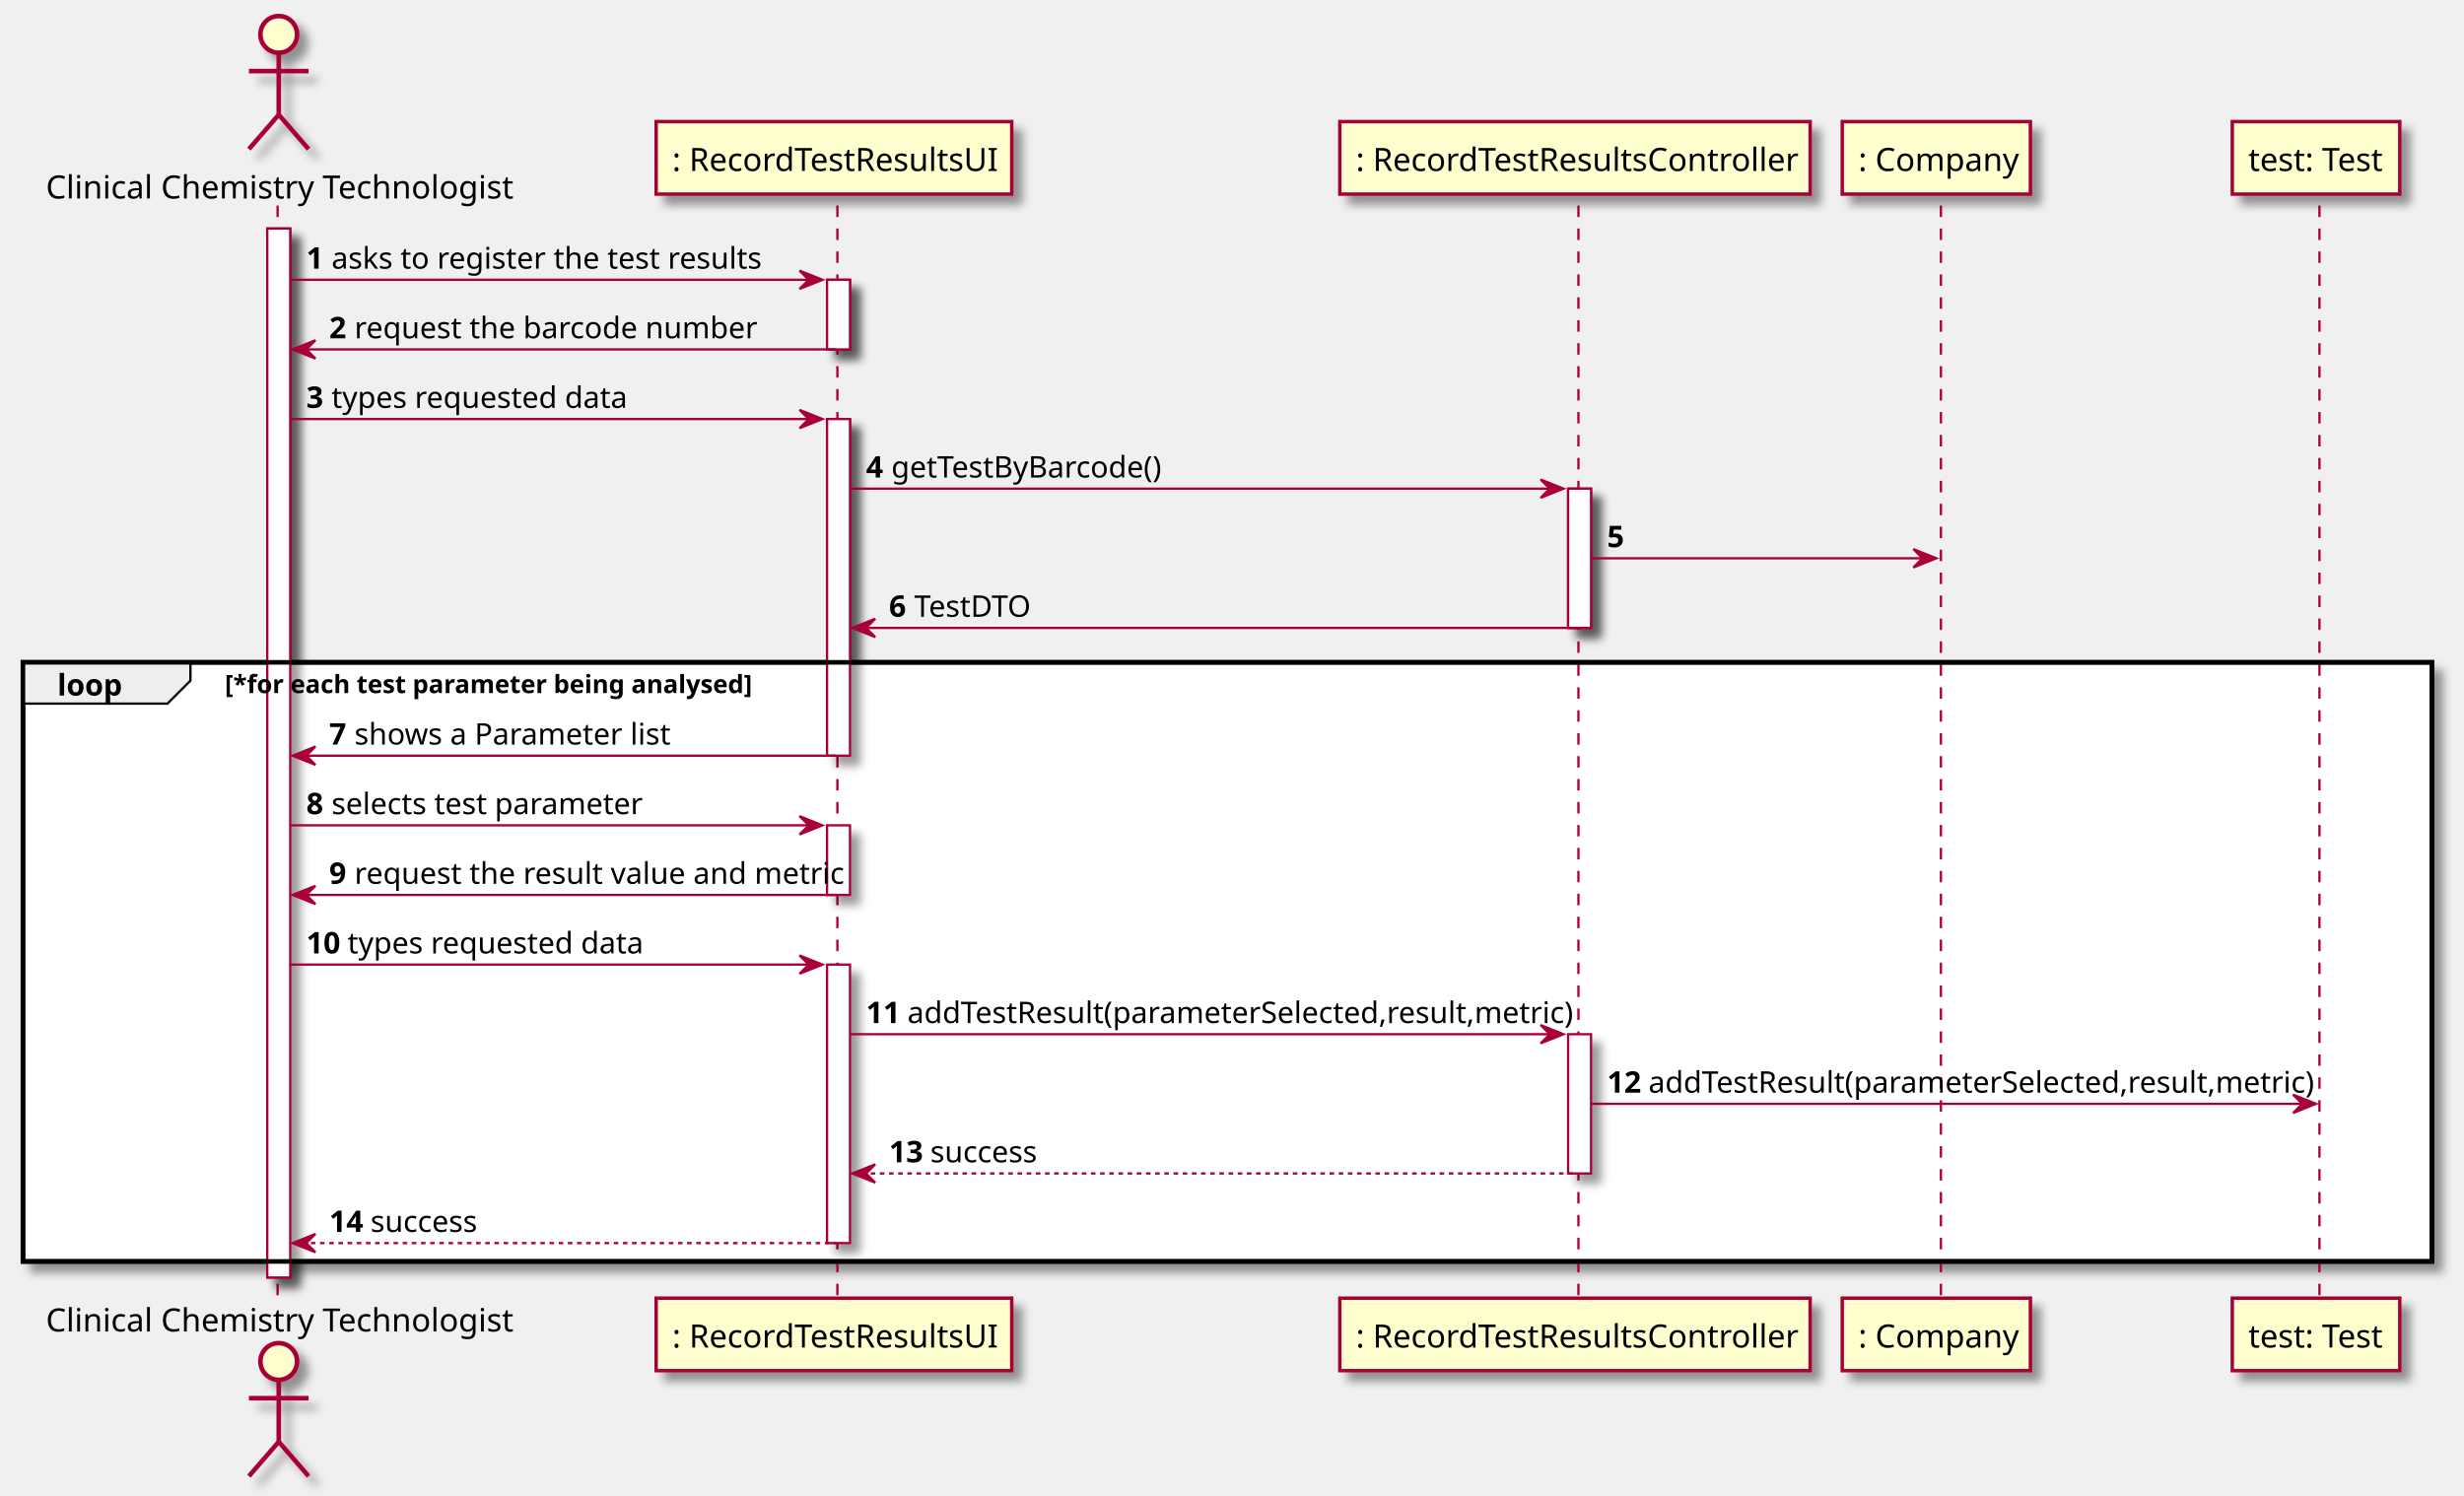
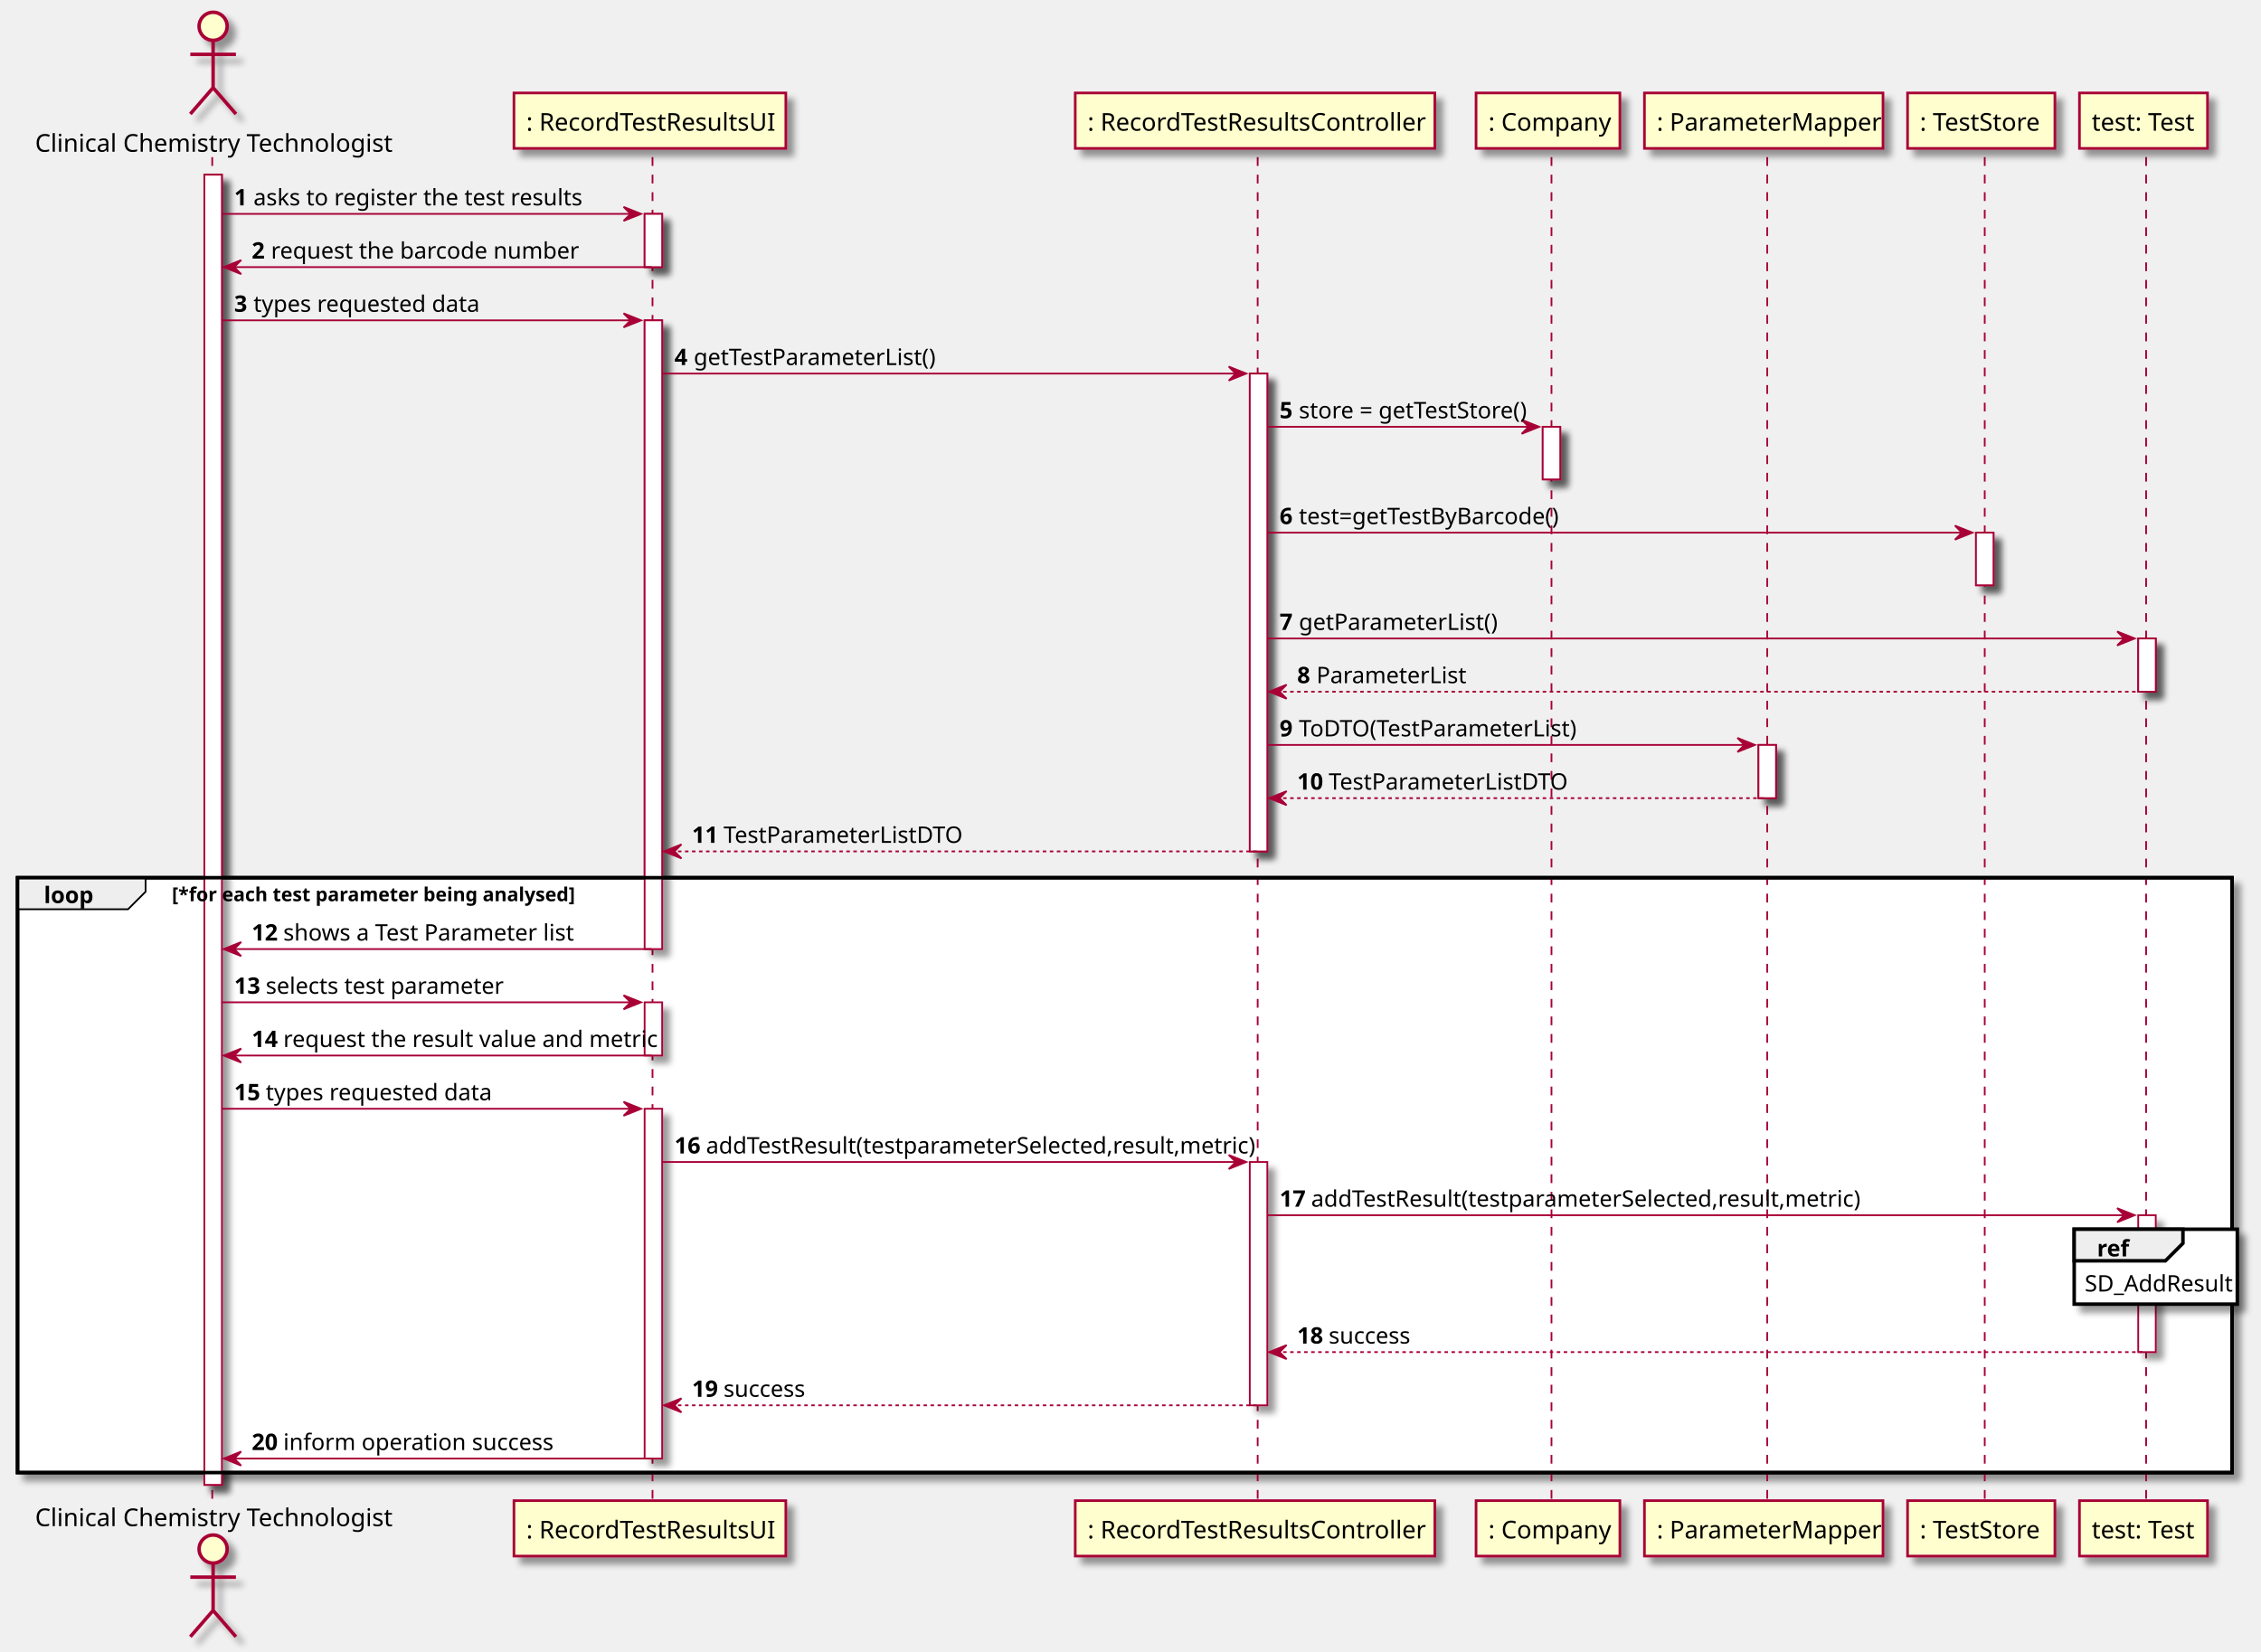
- <svg xmlns="http://www.w3.org/2000/svg" contentScriptType="application/ecmascript" contentStyleType="text/css" height="652px" preserveAspectRatio="none" style="width:1074px;height:652px;" version="1.1" viewBox="0 0 1074 652" width="1074px" zoomAndPan="magnify">
+ <svg xmlns="http://www.w3.org/2000/svg" contentScriptType="application/ecmascript" contentStyleType="text/css" height="942px" preserveAspectRatio="none" style="width:1289px;height:942px;" version="1.1" viewBox="0 0 1289 942" width="1289px" zoomAndPan="magnify">
  <defs>
-     <filter height="300%" id="fvbxx6g7hndkj" width="300%" x="-1" y="-1">
+     <filter height="300%" id="f4xwth1rtjh1c" width="300%" x="-1" y="-1">
      <feGaussianBlur result="blurOut" stdDeviation="2.0" />
      <feColorMatrix in="blurOut" result="blurOut2" type="matrix" values="0 0 0 0 0 0 0 0 0 0 0 0 0 0 0 0 0 0 .4 0" />
      <feOffset dx="4.0" dy="4.0" in="blurOut2" result="blurOut3" />
      <feBlend in="SourceGraphic" in2="blurOut3" mode="normal" />
    </filter>
  </defs>
  <g>
-     <rect fill="#FFFFFF" filter="url(#fvbxx6g7hndkj)" height="457.273" style="stroke:#A80036;stroke-width:1.0;" width="10" x="116.5" y="99.609" />
-     <rect fill="#FFFFFF" filter="url(#fvbxx6g7hndkj)" height="30.352" style="stroke:#A80036;stroke-width:1.0;" width="10" x="360.5" y="121.961" />
-     <rect fill="#FFFFFF" filter="url(#fvbxx6g7hndkj)" height="146.758" style="stroke:#A80036;stroke-width:1.0;" width="10" x="360.5" y="182.664" />
-     <rect fill="#FFFFFF" filter="url(#fvbxx6g7hndkj)" height="30.352" style="stroke:#A80036;stroke-width:1.0;" width="10" x="360.5" y="359.773" />
-     <rect fill="#FFFFFF" filter="url(#fvbxx6g7hndkj)" height="121.406" style="stroke:#A80036;stroke-width:1.0;" width="10" x="360.5" y="420.477" />
-     <rect fill="#FFFFFF" filter="url(#fvbxx6g7hndkj)" height="60.703" style="stroke:#A80036;stroke-width:1.0;" width="10" x="683.5" y="213.016" />
-     <rect fill="#FFFFFF" filter="url(#fvbxx6g7hndkj)" height="60.703" style="stroke:#A80036;stroke-width:1.0;" width="10" x="683.5" y="450.828" />
-     <rect fill="#FFFFFF" filter="url(#fvbxx6g7hndkj)" height="261.164" style="stroke:#000000;stroke-width:2.0;" width="1050" x="10" y="288.719" />
-     <line style="stroke:#A80036;stroke-width:1.0;stroke-dasharray:5.0,5.0;" x1="121" x2="121" y1="89.609" y2="566.883" />
-     <line style="stroke:#A80036;stroke-width:1.0;stroke-dasharray:5.0,5.0;" x1="365" x2="365" y1="89.609" y2="566.883" />
-     <line style="stroke:#A80036;stroke-width:1.0;stroke-dasharray:5.0,5.0;" x1="688" x2="688" y1="89.609" y2="566.883" />
-     <line style="stroke:#A80036;stroke-width:1.0;stroke-dasharray:5.0,5.0;" x1="846" x2="846" y1="89.609" y2="566.883" />
-     <line style="stroke:#A80036;stroke-width:1.0;stroke-dasharray:5.0,5.0;" x1="1011" x2="1011" y1="89.609" y2="566.883" />
+     <rect fill="#FFFFFF" filter="url(#f4xwth1rtjh1c)" height="747.086" style="stroke:#A80036;stroke-width:1.0;" width="10" x="116.5" y="99.609" />
+     <rect fill="#FFFFFF" filter="url(#f4xwth1rtjh1c)" height="30.352" style="stroke:#A80036;stroke-width:1.0;" width="10" x="367.5" y="121.961" />
+     <rect fill="#FFFFFF" filter="url(#f4xwth1rtjh1c)" height="358.516" style="stroke:#A80036;stroke-width:1.0;" width="10" x="367.5" y="182.664" />
+     <rect fill="#FFFFFF" filter="url(#f4xwth1rtjh1c)" height="30.352" style="stroke:#A80036;stroke-width:1.0;" width="10" x="367.5" y="571.531" />
+     <rect fill="#FFFFFF" filter="url(#f4xwth1rtjh1c)" height="199.461" style="stroke:#A80036;stroke-width:1.0;" width="10" x="367.5" y="632.234" />
+     <rect fill="#FFFFFF" filter="url(#f4xwth1rtjh1c)" height="272.461" style="stroke:#A80036;stroke-width:1.0;" width="10" x="712.5" y="213.016" />
+     <rect fill="#FFFFFF" filter="url(#f4xwth1rtjh1c)" height="138.758" style="stroke:#A80036;stroke-width:1.0;" width="10" x="712.5" y="662.586" />
+     <rect fill="#FFFFFF" filter="url(#f4xwth1rtjh1c)" height="30" style="stroke:#A80036;stroke-width:1.0;" width="10" x="879.5" y="243.367" />
+     <rect fill="#FFFFFF" filter="url(#f4xwth1rtjh1c)" height="30.352" style="stroke:#A80036;stroke-width:1.0;" width="10" x="1002.5" y="424.773" />
+     <rect fill="#FFFFFF" filter="url(#f4xwth1rtjh1c)" height="30" style="stroke:#A80036;stroke-width:1.0;" width="10" x="1126.5" y="303.719" />
+     <rect fill="#FFFFFF" filter="url(#f4xwth1rtjh1c)" height="30.352" style="stroke:#A80036;stroke-width:1.0;" width="10" x="1219" y="364.07" />
+     <rect fill="#FFFFFF" filter="url(#f4xwth1rtjh1c)" height="78.055" style="stroke:#A80036;stroke-width:1.0;" width="10" x="1219" y="692.938" />
+     <rect fill="#FFFFFF" filter="url(#f4xwth1rtjh1c)" height="339.219" style="stroke:#000000;stroke-width:2.0;" width="1262.5" x="10" y="500.477" />
+     <line style="stroke:#A80036;stroke-width:1.0;stroke-dasharray:5.0,5.0;" x1="121" x2="121" y1="89.609" y2="856.695" />
+     <line style="stroke:#A80036;stroke-width:1.0;stroke-dasharray:5.0,5.0;" x1="372" x2="372" y1="89.609" y2="856.695" />
+     <line style="stroke:#A80036;stroke-width:1.0;stroke-dasharray:5.0,5.0;" x1="717" x2="717" y1="89.609" y2="856.695" />
+     <line style="stroke:#A80036;stroke-width:1.0;stroke-dasharray:5.0,5.0;" x1="884.5" x2="884.5" y1="89.609" y2="856.695" />
+     <line style="stroke:#A80036;stroke-width:1.0;stroke-dasharray:5.0,5.0;" x1="1007.5" x2="1007.5" y1="89.609" y2="856.695" />
+     <line style="stroke:#A80036;stroke-width:1.0;stroke-dasharray:5.0,5.0;" x1="1131.5" x2="1131.5" y1="89.609" y2="856.695" />
+     <line style="stroke:#A80036;stroke-width:1.0;stroke-dasharray:5.0,5.0;" x1="1223.5" x2="1223.5" y1="89.609" y2="856.695" />
    <text fill="#000000" font-family="sans-serif" font-size="14" lengthAdjust="spacing" textLength="197" x="20" y="86.533">Clinical Chemistry Technologist</text>
-     <ellipse cx="121.5" cy="15" fill="#FEFECE" filter="url(#fvbxx6g7hndkj)" rx="8" ry="8" style="stroke:#A80036;stroke-width:2.0;" />
-     <path d="M121.5,23 L121.5,50 M108.5,31 L134.5,31 M121.5,50 L108.5,65 M121.5,50 L134.5,65 " fill="none" filter="url(#fvbxx6g7hndkj)" style="stroke:#A80036;stroke-width:2.0;" />
-     <text fill="#000000" font-family="sans-serif" font-size="14" lengthAdjust="spacing" textLength="197" x="20" y="580.416">Clinical Chemistry Technologist</text>
-     <ellipse cx="121.5" cy="593.492" fill="#FEFECE" filter="url(#fvbxx6g7hndkj)" rx="8" ry="8" style="stroke:#A80036;stroke-width:2.0;" />
-     <path d="M121.5,601.492 L121.5,628.492 M108.5,609.492 L134.5,609.492 M121.5,628.492 L108.5,643.492 M121.5,628.492 L134.5,643.492 " fill="none" filter="url(#fvbxx6g7hndkj)" style="stroke:#A80036;stroke-width:2.0;" />
-     <rect fill="#FEFECE" filter="url(#fvbxx6g7hndkj)" height="31.609" style="stroke:#A80036;stroke-width:1.5;" width="155" x="286" y="53" />
-     <text fill="#000000" font-family="sans-serif" font-size="14" lengthAdjust="spacing" textLength="141" x="293" y="74.533">: RecordTestResultsUI</text>
-     <rect fill="#FEFECE" filter="url(#fvbxx6g7hndkj)" height="31.609" style="stroke:#A80036;stroke-width:1.5;" width="155" x="286" y="565.883" />
-     <text fill="#000000" font-family="sans-serif" font-size="14" lengthAdjust="spacing" textLength="141" x="293" y="587.416">: RecordTestResultsUI</text>
-     <rect fill="#FEFECE" filter="url(#fvbxx6g7hndkj)" height="31.609" style="stroke:#A80036;stroke-width:1.5;" width="205" x="584" y="53" />
-     <text fill="#000000" font-family="sans-serif" font-size="14" lengthAdjust="spacing" textLength="191" x="591" y="74.533">: RecordTestResultsController</text>
-     <rect fill="#FEFECE" filter="url(#fvbxx6g7hndkj)" height="31.609" style="stroke:#A80036;stroke-width:1.5;" width="205" x="584" y="565.883" />
-     <text fill="#000000" font-family="sans-serif" font-size="14" lengthAdjust="spacing" textLength="191" x="591" y="587.416">: RecordTestResultsController</text>
-     <rect fill="#FEFECE" filter="url(#fvbxx6g7hndkj)" height="31.609" style="stroke:#A80036;stroke-width:1.5;" width="82" x="803" y="53" />
-     <text fill="#000000" font-family="sans-serif" font-size="14" lengthAdjust="spacing" textLength="68" x="810" y="74.533">: Company</text>
-     <rect fill="#FEFECE" filter="url(#fvbxx6g7hndkj)" height="31.609" style="stroke:#A80036;stroke-width:1.5;" width="82" x="803" y="565.883" />
-     <text fill="#000000" font-family="sans-serif" font-size="14" lengthAdjust="spacing" textLength="68" x="810" y="587.416">: Company</text>
-     <rect fill="#FEFECE" filter="url(#fvbxx6g7hndkj)" height="31.609" style="stroke:#A80036;stroke-width:1.5;" width="73" x="973" y="53" />
-     <text fill="#000000" font-family="sans-serif" font-size="14" lengthAdjust="spacing" textLength="59" x="980" y="74.533">test: Test</text>
-     <rect fill="#FEFECE" filter="url(#fvbxx6g7hndkj)" height="31.609" style="stroke:#A80036;stroke-width:1.5;" width="73" x="973" y="565.883" />
-     <text fill="#000000" font-family="sans-serif" font-size="14" lengthAdjust="spacing" textLength="59" x="980" y="587.416">test: Test</text>
-     <rect fill="#FFFFFF" filter="url(#fvbxx6g7hndkj)" height="457.273" style="stroke:#A80036;stroke-width:1.0;" width="10" x="116.5" y="99.609" />
-     <rect fill="#FFFFFF" filter="url(#fvbxx6g7hndkj)" height="30.352" style="stroke:#A80036;stroke-width:1.0;" width="10" x="360.5" y="121.961" />
-     <rect fill="#FFFFFF" filter="url(#fvbxx6g7hndkj)" height="146.758" style="stroke:#A80036;stroke-width:1.0;" width="10" x="360.5" y="182.664" />
-     <rect fill="#FFFFFF" filter="url(#fvbxx6g7hndkj)" height="30.352" style="stroke:#A80036;stroke-width:1.0;" width="10" x="360.5" y="359.773" />
-     <rect fill="#FFFFFF" filter="url(#fvbxx6g7hndkj)" height="121.406" style="stroke:#A80036;stroke-width:1.0;" width="10" x="360.5" y="420.477" />
-     <rect fill="#FFFFFF" filter="url(#fvbxx6g7hndkj)" height="60.703" style="stroke:#A80036;stroke-width:1.0;" width="10" x="683.5" y="213.016" />
-     <rect fill="#FFFFFF" filter="url(#fvbxx6g7hndkj)" height="60.703" style="stroke:#A80036;stroke-width:1.0;" width="10" x="683.5" y="450.828" />
-     <polygon fill="#A80036" points="348.5,117.961,358.5,121.961,348.5,125.961,352.5,121.961" style="stroke:#A80036;stroke-width:1.0;" />
-     <line style="stroke:#A80036;stroke-width:1.0;" x1="126.5" x2="354.5" y1="121.961" y2="121.961" />
+     <ellipse cx="121.5" cy="15" fill="#FEFECE" filter="url(#f4xwth1rtjh1c)" rx="8" ry="8" style="stroke:#A80036;stroke-width:2.0;" />
+     <path d="M121.5,23 L121.5,50 M108.5,31 L134.5,31 M121.5,50 L108.5,65 M121.5,50 L134.5,65 " fill="none" filter="url(#f4xwth1rtjh1c)" style="stroke:#A80036;stroke-width:2.0;" />
+     <text fill="#000000" font-family="sans-serif" font-size="14" lengthAdjust="spacing" textLength="197" x="20" y="870.229">Clinical Chemistry Technologist</text>
+     <ellipse cx="121.5" cy="883.305" fill="#FEFECE" filter="url(#f4xwth1rtjh1c)" rx="8" ry="8" style="stroke:#A80036;stroke-width:2.0;" />
+     <path d="M121.5,891.305 L121.5,918.305 M108.5,899.305 L134.5,899.305 M121.5,918.305 L108.5,933.305 M121.5,918.305 L134.5,933.305 " fill="none" filter="url(#f4xwth1rtjh1c)" style="stroke:#A80036;stroke-width:2.0;" />
+     <rect fill="#FEFECE" filter="url(#f4xwth1rtjh1c)" height="31.609" style="stroke:#A80036;stroke-width:1.5;" width="155" x="293" y="53" />
+     <text fill="#000000" font-family="sans-serif" font-size="14" lengthAdjust="spacing" textLength="141" x="300" y="74.533">: RecordTestResultsUI</text>
+     <rect fill="#FEFECE" filter="url(#f4xwth1rtjh1c)" height="31.609" style="stroke:#A80036;stroke-width:1.5;" width="155" x="293" y="855.695" />
+     <text fill="#000000" font-family="sans-serif" font-size="14" lengthAdjust="spacing" textLength="141" x="300" y="877.229">: RecordTestResultsUI</text>
+     <rect fill="#FEFECE" filter="url(#f4xwth1rtjh1c)" height="31.609" style="stroke:#A80036;stroke-width:1.5;" width="205" x="613" y="53" />
+     <text fill="#000000" font-family="sans-serif" font-size="14" lengthAdjust="spacing" textLength="191" x="620" y="74.533">: RecordTestResultsController</text>
+     <rect fill="#FEFECE" filter="url(#f4xwth1rtjh1c)" height="31.609" style="stroke:#A80036;stroke-width:1.5;" width="205" x="613" y="855.695" />
+     <text fill="#000000" font-family="sans-serif" font-size="14" lengthAdjust="spacing" textLength="191" x="620" y="877.229">: RecordTestResultsController</text>
+     <rect fill="#FEFECE" filter="url(#f4xwth1rtjh1c)" height="31.609" style="stroke:#A80036;stroke-width:1.5;" width="82" x="841.5" y="53" />
+     <text fill="#000000" font-family="sans-serif" font-size="14" lengthAdjust="spacing" textLength="68" x="848.5" y="74.533">: Company</text>
+     <rect fill="#FEFECE" filter="url(#f4xwth1rtjh1c)" height="31.609" style="stroke:#A80036;stroke-width:1.5;" width="82" x="841.5" y="855.695" />
+     <text fill="#000000" font-family="sans-serif" font-size="14" lengthAdjust="spacing" textLength="68" x="848.5" y="877.229">: Company</text>
+     <rect fill="#FEFECE" filter="url(#f4xwth1rtjh1c)" height="31.609" style="stroke:#A80036;stroke-width:1.5;" width="136" x="937.5" y="53" />
+     <text fill="#000000" font-family="sans-serif" font-size="14" lengthAdjust="spacing" textLength="122" x="944.5" y="74.533">: ParameterMapper</text>
+     <rect fill="#FEFECE" filter="url(#f4xwth1rtjh1c)" height="31.609" style="stroke:#A80036;stroke-width:1.5;" width="136" x="937.5" y="855.695" />
+     <text fill="#000000" font-family="sans-serif" font-size="14" lengthAdjust="spacing" textLength="122" x="944.5" y="877.229">: ParameterMapper</text>
+     <rect fill="#FEFECE" filter="url(#f4xwth1rtjh1c)" height="31.609" style="stroke:#A80036;stroke-width:1.5;" width="84" x="1087.5" y="53" />
+     <text fill="#000000" font-family="sans-serif" font-size="14" lengthAdjust="spacing" textLength="70" x="1094.5" y="74.533">: TestStore</text>
+     <rect fill="#FEFECE" filter="url(#f4xwth1rtjh1c)" height="31.609" style="stroke:#A80036;stroke-width:1.5;" width="84" x="1087.5" y="855.695" />
+     <text fill="#000000" font-family="sans-serif" font-size="14" lengthAdjust="spacing" textLength="70" x="1094.5" y="877.229">: TestStore</text>
+     <rect fill="#FEFECE" filter="url(#f4xwth1rtjh1c)" height="31.609" style="stroke:#A80036;stroke-width:1.5;" width="73" x="1185.5" y="53" />
+     <text fill="#000000" font-family="sans-serif" font-size="14" lengthAdjust="spacing" textLength="59" x="1192.5" y="74.533">test: Test</text>
+     <rect fill="#FEFECE" filter="url(#f4xwth1rtjh1c)" height="31.609" style="stroke:#A80036;stroke-width:1.5;" width="73" x="1185.5" y="855.695" />
+     <text fill="#000000" font-family="sans-serif" font-size="14" lengthAdjust="spacing" textLength="59" x="1192.5" y="877.229">test: Test</text>
+     <rect fill="#FFFFFF" filter="url(#f4xwth1rtjh1c)" height="747.086" style="stroke:#A80036;stroke-width:1.0;" width="10" x="116.5" y="99.609" />
+     <rect fill="#FFFFFF" filter="url(#f4xwth1rtjh1c)" height="30.352" style="stroke:#A80036;stroke-width:1.0;" width="10" x="367.5" y="121.961" />
+     <rect fill="#FFFFFF" filter="url(#f4xwth1rtjh1c)" height="358.516" style="stroke:#A80036;stroke-width:1.0;" width="10" x="367.5" y="182.664" />
+     <rect fill="#FFFFFF" filter="url(#f4xwth1rtjh1c)" height="30.352" style="stroke:#A80036;stroke-width:1.0;" width="10" x="367.5" y="571.531" />
+     <rect fill="#FFFFFF" filter="url(#f4xwth1rtjh1c)" height="199.461" style="stroke:#A80036;stroke-width:1.0;" width="10" x="367.5" y="632.234" />
+     <rect fill="#FFFFFF" filter="url(#f4xwth1rtjh1c)" height="272.461" style="stroke:#A80036;stroke-width:1.0;" width="10" x="712.5" y="213.016" />
+     <rect fill="#FFFFFF" filter="url(#f4xwth1rtjh1c)" height="138.758" style="stroke:#A80036;stroke-width:1.0;" width="10" x="712.5" y="662.586" />
+     <rect fill="#FFFFFF" filter="url(#f4xwth1rtjh1c)" height="30" style="stroke:#A80036;stroke-width:1.0;" width="10" x="879.5" y="243.367" />
+     <rect fill="#FFFFFF" filter="url(#f4xwth1rtjh1c)" height="30.352" style="stroke:#A80036;stroke-width:1.0;" width="10" x="1002.5" y="424.773" />
+     <rect fill="#FFFFFF" filter="url(#f4xwth1rtjh1c)" height="30" style="stroke:#A80036;stroke-width:1.0;" width="10" x="1126.5" y="303.719" />
+     <rect fill="#FFFFFF" filter="url(#f4xwth1rtjh1c)" height="30.352" style="stroke:#A80036;stroke-width:1.0;" width="10" x="1219" y="364.07" />
+     <rect fill="#FFFFFF" filter="url(#f4xwth1rtjh1c)" height="78.055" style="stroke:#A80036;stroke-width:1.0;" width="10" x="1219" y="692.938" />
+     <polygon fill="#A80036" points="355.5,117.961,365.5,121.961,355.5,125.961,359.5,121.961" style="stroke:#A80036;stroke-width:1.0;" />
+     <line style="stroke:#A80036;stroke-width:1.0;" x1="126.5" x2="361.5" y1="121.961" y2="121.961" />
    <text fill="#000000" font-family="sans-serif" font-size="13" font-weight="bold" lengthAdjust="spacing" textLength="7" x="133.5" y="117.105">1</text>
    <text fill="#000000" font-family="sans-serif" font-size="13" lengthAdjust="spacing" textLength="181" x="144.5" y="117.105">asks to register the test results</text>
    <polygon fill="#A80036" points="137.5,148.312,127.5,152.312,137.5,156.312,133.5,152.312" style="stroke:#A80036;stroke-width:1.0;" />
-     <line style="stroke:#A80036;stroke-width:1.0;" x1="131.5" x2="364.5" y1="152.312" y2="152.312" />
+     <line style="stroke:#A80036;stroke-width:1.0;" x1="131.5" x2="371.5" y1="152.312" y2="152.312" />
    <text fill="#000000" font-family="sans-serif" font-size="13" font-weight="bold" lengthAdjust="spacing" textLength="7" x="143.5" y="147.456">2</text>
    <text fill="#000000" font-family="sans-serif" font-size="13" lengthAdjust="spacing" textLength="162" x="154.5" y="147.456">request the barcode number</text>
-     <polygon fill="#A80036" points="348.5,178.664,358.5,182.664,348.5,186.664,352.5,182.664" style="stroke:#A80036;stroke-width:1.0;" />
-     <line style="stroke:#A80036;stroke-width:1.0;" x1="126.5" x2="354.5" y1="182.664" y2="182.664" />
+     <polygon fill="#A80036" points="355.5,178.664,365.5,182.664,355.5,186.664,359.5,182.664" style="stroke:#A80036;stroke-width:1.0;" />
+     <line style="stroke:#A80036;stroke-width:1.0;" x1="126.5" x2="361.5" y1="182.664" y2="182.664" />
    <text fill="#000000" font-family="sans-serif" font-size="13" font-weight="bold" lengthAdjust="spacing" textLength="7" x="133.5" y="177.808">3</text>
    <text fill="#000000" font-family="sans-serif" font-size="13" lengthAdjust="spacing" textLength="122" x="144.5" y="177.808">types requested data</text>
-     <polygon fill="#A80036" points="671.5,209.016,681.5,213.016,671.5,217.016,675.5,213.016" style="stroke:#A80036;stroke-width:1.0;" />
-     <line style="stroke:#A80036;stroke-width:1.0;" x1="370.5" x2="677.5" y1="213.016" y2="213.016" />
-     <text fill="#000000" font-family="sans-serif" font-size="13" font-weight="bold" lengthAdjust="spacing" textLength="7" x="377.5" y="208.159">4</text>
-     <text fill="#000000" font-family="sans-serif" font-size="13" lengthAdjust="spacing" textLength="115" x="388.5" y="208.159">getTestByBarcode()</text>
-     <polygon fill="#A80036" points="834,239.367,844,243.367,834,247.367,838,243.367" style="stroke:#A80036;stroke-width:1.0;" />
-     <line style="stroke:#A80036;stroke-width:1.0;" x1="693.5" x2="840" y1="243.367" y2="243.367" />
-     <text fill="#000000" font-family="sans-serif" font-size="13" font-weight="bold" lengthAdjust="spacing" textLength="7" x="700.5" y="238.511">5</text>
-     <text fill="#000000" font-family="sans-serif" font-size="13" lengthAdjust="spacing" textLength="0" x="715.5" y="238.511" />
-     <polygon fill="#A80036" points="381.5,269.719,371.5,273.719,381.5,277.719,377.5,273.719" style="stroke:#A80036;stroke-width:1.0;" />
-     <line style="stroke:#A80036;stroke-width:1.0;" x1="375.5" x2="687.5" y1="273.719" y2="273.719" />
-     <text fill="#000000" font-family="sans-serif" font-size="13" font-weight="bold" lengthAdjust="spacing" textLength="7" x="387.5" y="268.862">6</text>
-     <text fill="#000000" font-family="sans-serif" font-size="13" lengthAdjust="spacing" textLength="51" x="398.5" y="268.862">TestDTO</text>
-     <path d="M10,288.719 L83,288.719 L83,296.719 L73,306.719 L10,306.719 L10,288.719 " fill="#EEEEEE" style="stroke:#000000;stroke-width:1.0;" />
-     <rect fill="none" height="261.164" style="stroke:#000000;stroke-width:2.0;" width="1050" x="10" y="288.719" />
-     <text fill="#000000" font-family="sans-serif" font-size="13" font-weight="bold" lengthAdjust="spacing" textLength="28" x="25" y="303.214">loop</text>
-     <text fill="#000000" font-family="sans-serif" font-size="11" font-weight="bold" lengthAdjust="spacing" textLength="229" x="98" y="302.138">[*for each test parameter being analysed]</text>
-     <polygon fill="#A80036" points="137.5,325.422,127.5,329.422,137.5,333.422,133.5,329.422" style="stroke:#A80036;stroke-width:1.0;" />
-     <line style="stroke:#A80036;stroke-width:1.0;" x1="131.5" x2="364.5" y1="329.422" y2="329.422" />
-     <text fill="#000000" font-family="sans-serif" font-size="13" font-weight="bold" lengthAdjust="spacing" textLength="7" x="143.5" y="324.565">7</text>
-     <text fill="#000000" font-family="sans-serif" font-size="13" lengthAdjust="spacing" textLength="133" x="154.5" y="324.565">shows a Parameter list</text>
-     <polygon fill="#A80036" points="348.5,355.773,358.5,359.773,348.5,363.773,352.5,359.773" style="stroke:#A80036;stroke-width:1.0;" />
-     <line style="stroke:#A80036;stroke-width:1.0;" x1="126.5" x2="354.5" y1="359.773" y2="359.773" />
-     <text fill="#000000" font-family="sans-serif" font-size="13" font-weight="bold" lengthAdjust="spacing" textLength="7" x="133.5" y="354.917">8</text>
-     <text fill="#000000" font-family="sans-serif" font-size="13" lengthAdjust="spacing" textLength="130" x="144.5" y="354.917">selects test parameter</text>
-     <polygon fill="#A80036" points="137.5,386.125,127.5,390.125,137.5,394.125,133.5,390.125" style="stroke:#A80036;stroke-width:1.0;" />
-     <line style="stroke:#A80036;stroke-width:1.0;" x1="131.5" x2="364.5" y1="390.125" y2="390.125" />
-     <text fill="#000000" font-family="sans-serif" font-size="13" font-weight="bold" lengthAdjust="spacing" textLength="7" x="143.5" y="385.269">9</text>
-     <text fill="#000000" font-family="sans-serif" font-size="13" lengthAdjust="spacing" textLength="199" x="154.5" y="385.269">request the result value and metric</text>
-     <polygon fill="#A80036" points="348.5,416.477,358.5,420.477,348.5,424.477,352.5,420.477" style="stroke:#A80036;stroke-width:1.0;" />
-     <line style="stroke:#A80036;stroke-width:1.0;" x1="126.5" x2="354.5" y1="420.477" y2="420.477" />
-     <text fill="#000000" font-family="sans-serif" font-size="13" font-weight="bold" lengthAdjust="spacing" textLength="14" x="133.5" y="415.62">10</text>
-     <text fill="#000000" font-family="sans-serif" font-size="13" lengthAdjust="spacing" textLength="122" x="151.5" y="415.62">types requested data</text>
-     <polygon fill="#A80036" points="671.5,446.828,681.5,450.828,671.5,454.828,675.5,450.828" style="stroke:#A80036;stroke-width:1.0;" />
-     <line style="stroke:#A80036;stroke-width:1.0;" x1="370.5" x2="677.5" y1="450.828" y2="450.828" />
-     <text fill="#000000" font-family="sans-serif" font-size="13" font-weight="bold" lengthAdjust="spacing" textLength="14" x="377.5" y="445.972">11</text>
-     <text fill="#000000" font-family="sans-serif" font-size="13" lengthAdjust="spacing" textLength="276" x="395.5" y="445.972">addTestResult(parameterSelected,result,metric)</text>
-     <polygon fill="#A80036" points="999.5,477.18,1009.5,481.18,999.5,485.18,1003.5,481.18" style="stroke:#A80036;stroke-width:1.0;" />
-     <line style="stroke:#A80036;stroke-width:1.0;" x1="693.5" x2="1005.5" y1="481.18" y2="481.18" />
-     <text fill="#000000" font-family="sans-serif" font-size="13" font-weight="bold" lengthAdjust="spacing" textLength="14" x="700.5" y="476.323">12</text>
-     <text fill="#000000" font-family="sans-serif" font-size="13" lengthAdjust="spacing" textLength="276" x="718.5" y="476.323">addTestResult(parameterSelected,result,metric)</text>
-     <polygon fill="#A80036" points="381.5,507.531,371.5,511.531,381.5,515.531,377.5,511.531" style="stroke:#A80036;stroke-width:1.0;" />
-     <line style="stroke:#A80036;stroke-width:1.0;stroke-dasharray:2.0,2.0;" x1="375.5" x2="687.5" y1="511.531" y2="511.531" />
-     <text fill="#000000" font-family="sans-serif" font-size="13" font-weight="bold" lengthAdjust="spacing" textLength="14" x="387.5" y="506.675">13</text>
-     <text fill="#000000" font-family="sans-serif" font-size="13" lengthAdjust="spacing" textLength="49" x="405.5" y="506.675">success</text>
-     <polygon fill="#A80036" points="137.5,537.883,127.5,541.883,137.5,545.883,133.5,541.883" style="stroke:#A80036;stroke-width:1.0;" />
-     <line style="stroke:#A80036;stroke-width:1.0;stroke-dasharray:2.0,2.0;" x1="131.5" x2="364.5" y1="541.883" y2="541.883" />
-     <text fill="#000000" font-family="sans-serif" font-size="13" font-weight="bold" lengthAdjust="spacing" textLength="14" x="143.5" y="537.026">14</text>
-     <text fill="#000000" font-family="sans-serif" font-size="13" lengthAdjust="spacing" textLength="49" x="161.5" y="537.026">success</text>
+     <polygon fill="#A80036" points="700.5,209.016,710.5,213.016,700.5,217.016,704.5,213.016" style="stroke:#A80036;stroke-width:1.0;" />
+     <line style="stroke:#A80036;stroke-width:1.0;" x1="377.5" x2="706.5" y1="213.016" y2="213.016" />
+     <text fill="#000000" font-family="sans-serif" font-size="13" font-weight="bold" lengthAdjust="spacing" textLength="7" x="384.5" y="208.159">4</text>
+     <text fill="#000000" font-family="sans-serif" font-size="13" lengthAdjust="spacing" textLength="132" x="395.5" y="208.159">getTestParameterList()</text>
+     <polygon fill="#A80036" points="867.5,239.367,877.5,243.367,867.5,247.367,871.5,243.367" style="stroke:#A80036;stroke-width:1.0;" />
+     <line style="stroke:#A80036;stroke-width:1.0;" x1="722.5" x2="873.5" y1="243.367" y2="243.367" />
+     <text fill="#000000" font-family="sans-serif" font-size="13" font-weight="bold" lengthAdjust="spacing" textLength="7" x="729.5" y="238.511">5</text>
+     <text fill="#000000" font-family="sans-serif" font-size="13" lengthAdjust="spacing" textLength="127" x="740.5" y="238.511">store = getTestStore()</text>
+     <polygon fill="#A80036" points="1114.5,299.719,1124.5,303.719,1114.5,307.719,1118.5,303.719" style="stroke:#A80036;stroke-width:1.0;" />
+     <line style="stroke:#A80036;stroke-width:1.0;" x1="722.5" x2="1120.5" y1="303.719" y2="303.719" />
+     <text fill="#000000" font-family="sans-serif" font-size="13" font-weight="bold" lengthAdjust="spacing" textLength="7" x="729.5" y="298.862">6</text>
+     <text fill="#000000" font-family="sans-serif" font-size="13" lengthAdjust="spacing" textLength="145" x="740.5" y="298.862">test=getTestByBarcode()</text>
+     <polygon fill="#A80036" points="1207,360.07,1217,364.07,1207,368.07,1211,364.07" style="stroke:#A80036;stroke-width:1.0;" />
+     <line style="stroke:#A80036;stroke-width:1.0;" x1="722.5" x2="1213" y1="364.07" y2="364.07" />
+     <text fill="#000000" font-family="sans-serif" font-size="13" font-weight="bold" lengthAdjust="spacing" textLength="7" x="729.5" y="359.214">7</text>
+     <text fill="#000000" font-family="sans-serif" font-size="13" lengthAdjust="spacing" textLength="107" x="740.5" y="359.214">getParameterList()</text>
+     <polygon fill="#A80036" points="733.5,390.422,723.5,394.422,733.5,398.422,729.5,394.422" style="stroke:#A80036;stroke-width:1.0;" />
+     <line style="stroke:#A80036;stroke-width:1.0;stroke-dasharray:2.0,2.0;" x1="727.5" x2="1223" y1="394.422" y2="394.422" />
+     <text fill="#000000" font-family="sans-serif" font-size="13" font-weight="bold" lengthAdjust="spacing" textLength="7" x="739.5" y="389.565">8</text>
+     <text fill="#000000" font-family="sans-serif" font-size="13" lengthAdjust="spacing" textLength="81" x="750.5" y="389.565">ParameterList</text>
+     <polygon fill="#A80036" points="990.5,420.773,1000.5,424.773,990.5,428.773,994.5,424.773" style="stroke:#A80036;stroke-width:1.0;" />
+     <line style="stroke:#A80036;stroke-width:1.0;" x1="722.5" x2="996.5" y1="424.773" y2="424.773" />
+     <text fill="#000000" font-family="sans-serif" font-size="13" font-weight="bold" lengthAdjust="spacing" textLength="7" x="729.5" y="419.917">9</text>
+     <text fill="#000000" font-family="sans-serif" font-size="13" lengthAdjust="spacing" textLength="154" x="740.5" y="419.917">ToDTO(TestParameterList)</text>
+     <polygon fill="#A80036" points="733.5,451.125,723.5,455.125,733.5,459.125,729.5,455.125" style="stroke:#A80036;stroke-width:1.0;" />
+     <line style="stroke:#A80036;stroke-width:1.0;stroke-dasharray:2.0,2.0;" x1="727.5" x2="1006.5" y1="455.125" y2="455.125" />
+     <text fill="#000000" font-family="sans-serif" font-size="13" font-weight="bold" lengthAdjust="spacing" textLength="14" x="739.5" y="450.269">10</text>
+     <text fill="#000000" font-family="sans-serif" font-size="13" lengthAdjust="spacing" textLength="132" x="757.5" y="450.269">TestParameterListDTO</text>
+     <polygon fill="#A80036" points="388.5,481.477,378.5,485.477,388.5,489.477,384.5,485.477" style="stroke:#A80036;stroke-width:1.0;" />
+     <line style="stroke:#A80036;stroke-width:1.0;stroke-dasharray:2.0,2.0;" x1="382.5" x2="716.5" y1="485.477" y2="485.477" />
+     <text fill="#000000" font-family="sans-serif" font-size="13" font-weight="bold" lengthAdjust="spacing" textLength="14" x="394.5" y="480.62">11</text>
+     <text fill="#000000" font-family="sans-serif" font-size="13" lengthAdjust="spacing" textLength="132" x="412.5" y="480.62">TestParameterListDTO</text>
+     <path d="M10,500.477 L83,500.477 L83,508.477 L73,518.477 L10,518.477 L10,500.477 " fill="#EEEEEE" style="stroke:#000000;stroke-width:1.0;" />
+     <rect fill="none" height="339.219" style="stroke:#000000;stroke-width:2.0;" width="1262.5" x="10" y="500.477" />
+     <text fill="#000000" font-family="sans-serif" font-size="13" font-weight="bold" lengthAdjust="spacing" textLength="28" x="25" y="514.972">loop</text>
+     <text fill="#000000" font-family="sans-serif" font-size="11" font-weight="bold" lengthAdjust="spacing" textLength="229" x="98" y="513.895">[*for each test parameter being analysed]</text>
+     <polygon fill="#A80036" points="137.5,537.18,127.5,541.18,137.5,545.18,133.5,541.18" style="stroke:#A80036;stroke-width:1.0;" />
+     <line style="stroke:#A80036;stroke-width:1.0;" x1="131.5" x2="371.5" y1="541.18" y2="541.18" />
+     <text fill="#000000" font-family="sans-serif" font-size="13" font-weight="bold" lengthAdjust="spacing" textLength="14" x="143.5" y="536.323">12</text>
+     <text fill="#000000" font-family="sans-serif" font-size="13" lengthAdjust="spacing" textLength="162" x="161.5" y="536.323">shows a Test Parameter list</text>
+     <polygon fill="#A80036" points="355.5,567.531,365.5,571.531,355.5,575.531,359.5,571.531" style="stroke:#A80036;stroke-width:1.0;" />
+     <line style="stroke:#A80036;stroke-width:1.0;" x1="126.5" x2="361.5" y1="571.531" y2="571.531" />
+     <text fill="#000000" font-family="sans-serif" font-size="13" font-weight="bold" lengthAdjust="spacing" textLength="14" x="133.5" y="566.675">13</text>
+     <text fill="#000000" font-family="sans-serif" font-size="13" lengthAdjust="spacing" textLength="130" x="151.5" y="566.675">selects test parameter</text>
+     <polygon fill="#A80036" points="137.5,597.883,127.5,601.883,137.5,605.883,133.5,601.883" style="stroke:#A80036;stroke-width:1.0;" />
+     <line style="stroke:#A80036;stroke-width:1.0;" x1="131.5" x2="371.5" y1="601.883" y2="601.883" />
+     <text fill="#000000" font-family="sans-serif" font-size="13" font-weight="bold" lengthAdjust="spacing" textLength="14" x="143.5" y="597.026">14</text>
+     <text fill="#000000" font-family="sans-serif" font-size="13" lengthAdjust="spacing" textLength="199" x="161.5" y="597.026">request the result value and metric</text>
+     <polygon fill="#A80036" points="355.5,628.234,365.5,632.234,355.5,636.234,359.5,632.234" style="stroke:#A80036;stroke-width:1.0;" />
+     <line style="stroke:#A80036;stroke-width:1.0;" x1="126.5" x2="361.5" y1="632.234" y2="632.234" />
+     <text fill="#000000" font-family="sans-serif" font-size="13" font-weight="bold" lengthAdjust="spacing" textLength="14" x="133.5" y="627.378">15</text>
+     <text fill="#000000" font-family="sans-serif" font-size="13" lengthAdjust="spacing" textLength="122" x="151.5" y="627.378">types requested data</text>
+     <polygon fill="#A80036" points="700.5,658.586,710.5,662.586,700.5,666.586,704.5,662.586" style="stroke:#A80036;stroke-width:1.0;" />
+     <line style="stroke:#A80036;stroke-width:1.0;" x1="377.5" x2="706.5" y1="662.586" y2="662.586" />
+     <text fill="#000000" font-family="sans-serif" font-size="13" font-weight="bold" lengthAdjust="spacing" textLength="14" x="384.5" y="657.73">16</text>
+     <text fill="#000000" font-family="sans-serif" font-size="13" lengthAdjust="spacing" textLength="298" x="402.5" y="657.73">addTestResult(testparameterSelected,result,metric)</text>
+     <polygon fill="#A80036" points="1207,688.938,1217,692.938,1207,696.938,1211,692.938" style="stroke:#A80036;stroke-width:1.0;" />
+     <line style="stroke:#A80036;stroke-width:1.0;" x1="722.5" x2="1213" y1="692.938" y2="692.938" />
+     <text fill="#000000" font-family="sans-serif" font-size="13" font-weight="bold" lengthAdjust="spacing" textLength="14" x="729.5" y="688.081">17</text>
+     <text fill="#000000" font-family="sans-serif" font-size="13" lengthAdjust="spacing" textLength="298" x="747.5" y="688.081">addTestResult(testparameterSelected,result,metric)</text>
+     <rect fill="#FFFFFF" filter="url(#f4xwth1rtjh1c)" height="42.703" style="stroke:#000000;stroke-width:2.0;" width="93" x="1182.5" y="700.938" />
+     <polygon fill="#EEEEEE" points="1182.5,700.938,1244.5,700.938,1244.5,708.938,1234.5,718.938,1182.5,718.938,1182.5,700.938" style="stroke:#000000;stroke-width:2.0;" />
+     <text fill="#000000" font-family="sans-serif" font-size="13" font-weight="bold" lengthAdjust="spacing" textLength="17" x="1195.5" y="716.433">ref</text>
+     <text fill="#000000" font-family="sans-serif" font-size="13" lengthAdjust="spacing" textLength="85" x="1188.5" y="736.433">SD_AddResult</text>
+     <polygon fill="#A80036" points="733.5,766.992,723.5,770.992,733.5,774.992,729.5,770.992" style="stroke:#A80036;stroke-width:1.0;" />
+     <line style="stroke:#A80036;stroke-width:1.0;stroke-dasharray:2.0,2.0;" x1="727.5" x2="1223" y1="770.992" y2="770.992" />
+     <text fill="#000000" font-family="sans-serif" font-size="13" font-weight="bold" lengthAdjust="spacing" textLength="14" x="739.5" y="766.136">18</text>
+     <text fill="#000000" font-family="sans-serif" font-size="13" lengthAdjust="spacing" textLength="49" x="757.5" y="766.136">success</text>
+     <polygon fill="#A80036" points="388.5,797.344,378.5,801.344,388.5,805.344,384.5,801.344" style="stroke:#A80036;stroke-width:1.0;" />
+     <line style="stroke:#A80036;stroke-width:1.0;stroke-dasharray:2.0,2.0;" x1="382.5" x2="716.5" y1="801.344" y2="801.344" />
+     <text fill="#000000" font-family="sans-serif" font-size="13" font-weight="bold" lengthAdjust="spacing" textLength="14" x="394.5" y="796.487">19</text>
+     <text fill="#000000" font-family="sans-serif" font-size="13" lengthAdjust="spacing" textLength="49" x="412.5" y="796.487">success</text>
+     <polygon fill="#A80036" points="137.5,827.695,127.5,831.695,137.5,835.695,133.5,831.695" style="stroke:#A80036;stroke-width:1.0;" />
+     <line style="stroke:#A80036;stroke-width:1.0;" x1="131.5" x2="371.5" y1="831.695" y2="831.695" />
+     <text fill="#000000" font-family="sans-serif" font-size="13" font-weight="bold" lengthAdjust="spacing" textLength="14" x="143.5" y="826.839">20</text>
+     <text fill="#000000" font-family="sans-serif" font-size="13" lengthAdjust="spacing" textLength="145" x="161.5" y="826.839">inform operation success</text>
  </g>
</svg>
